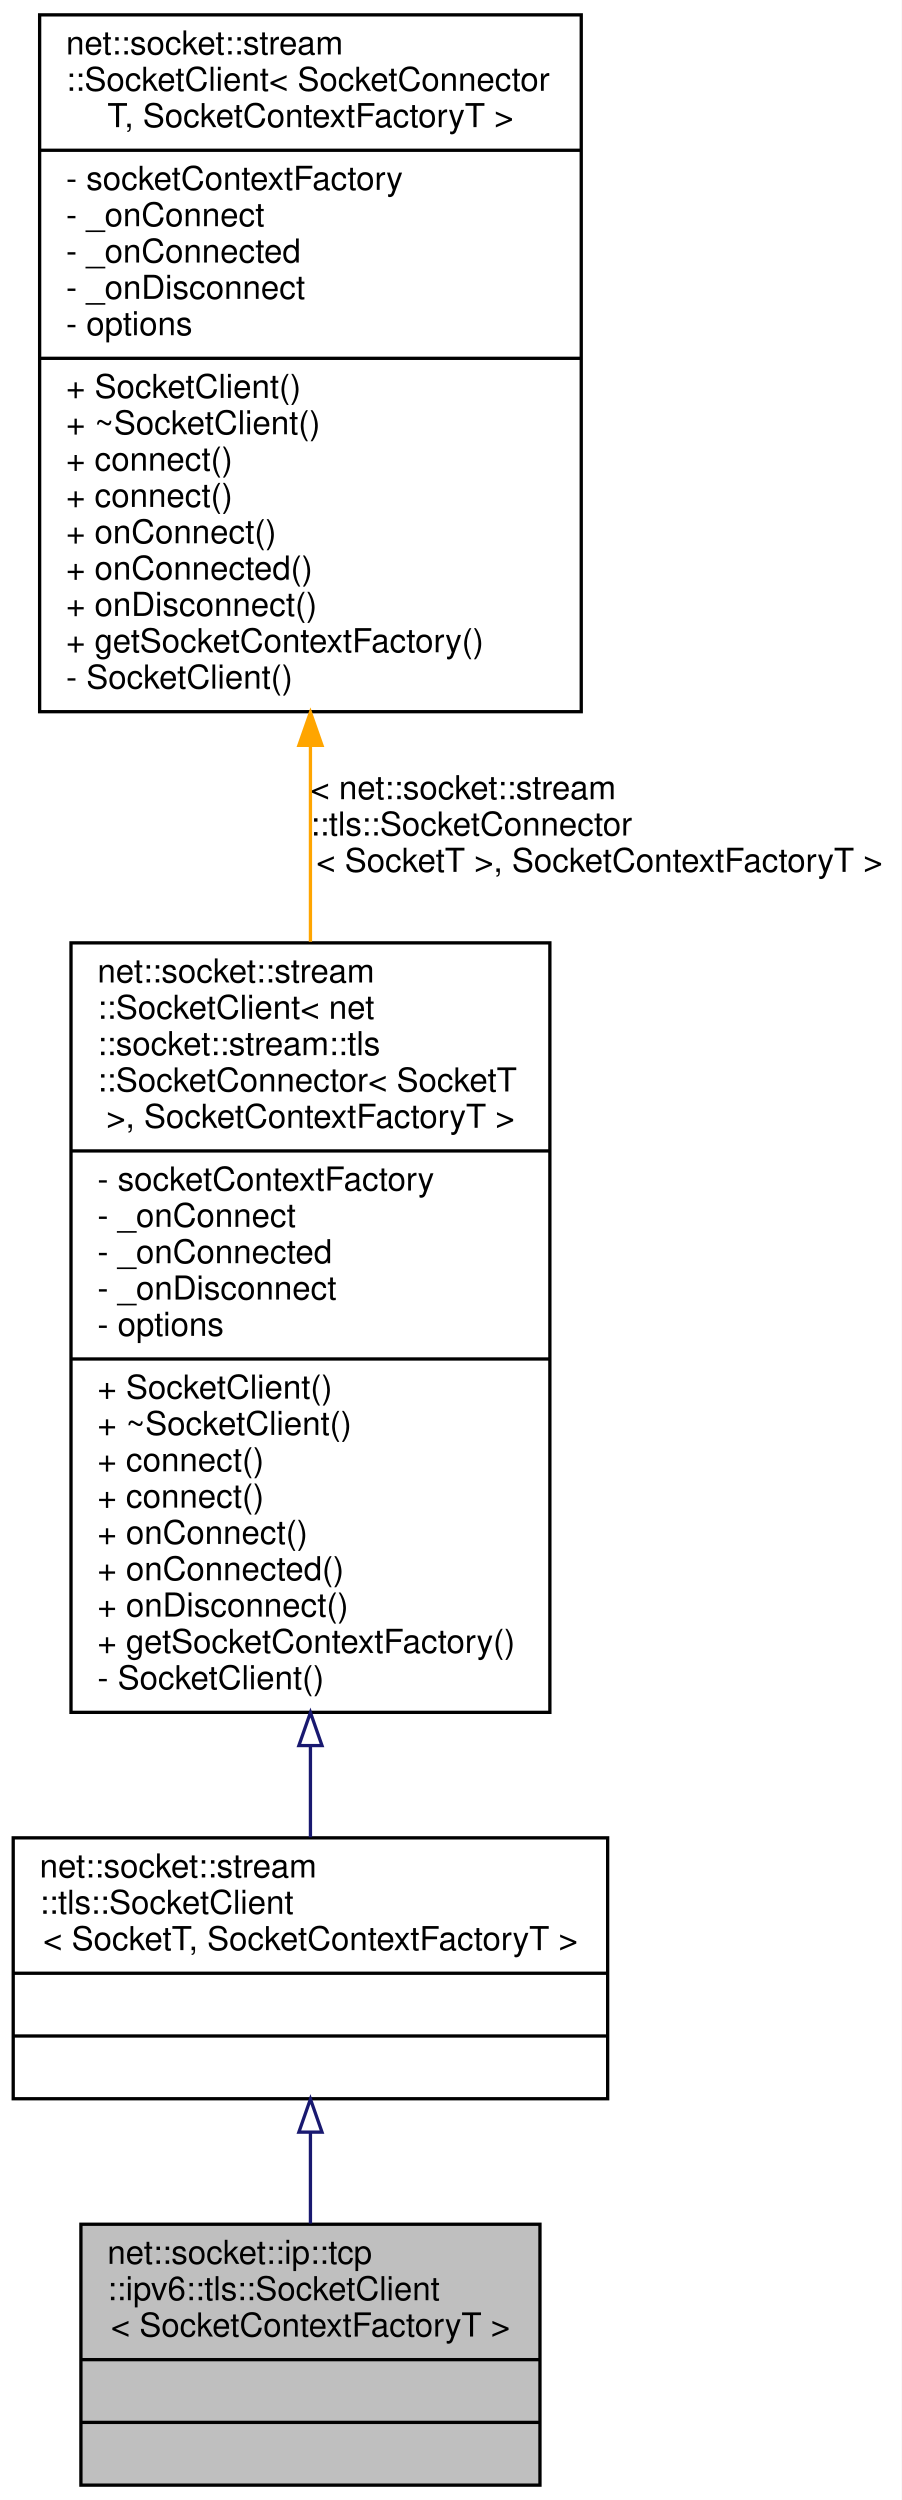
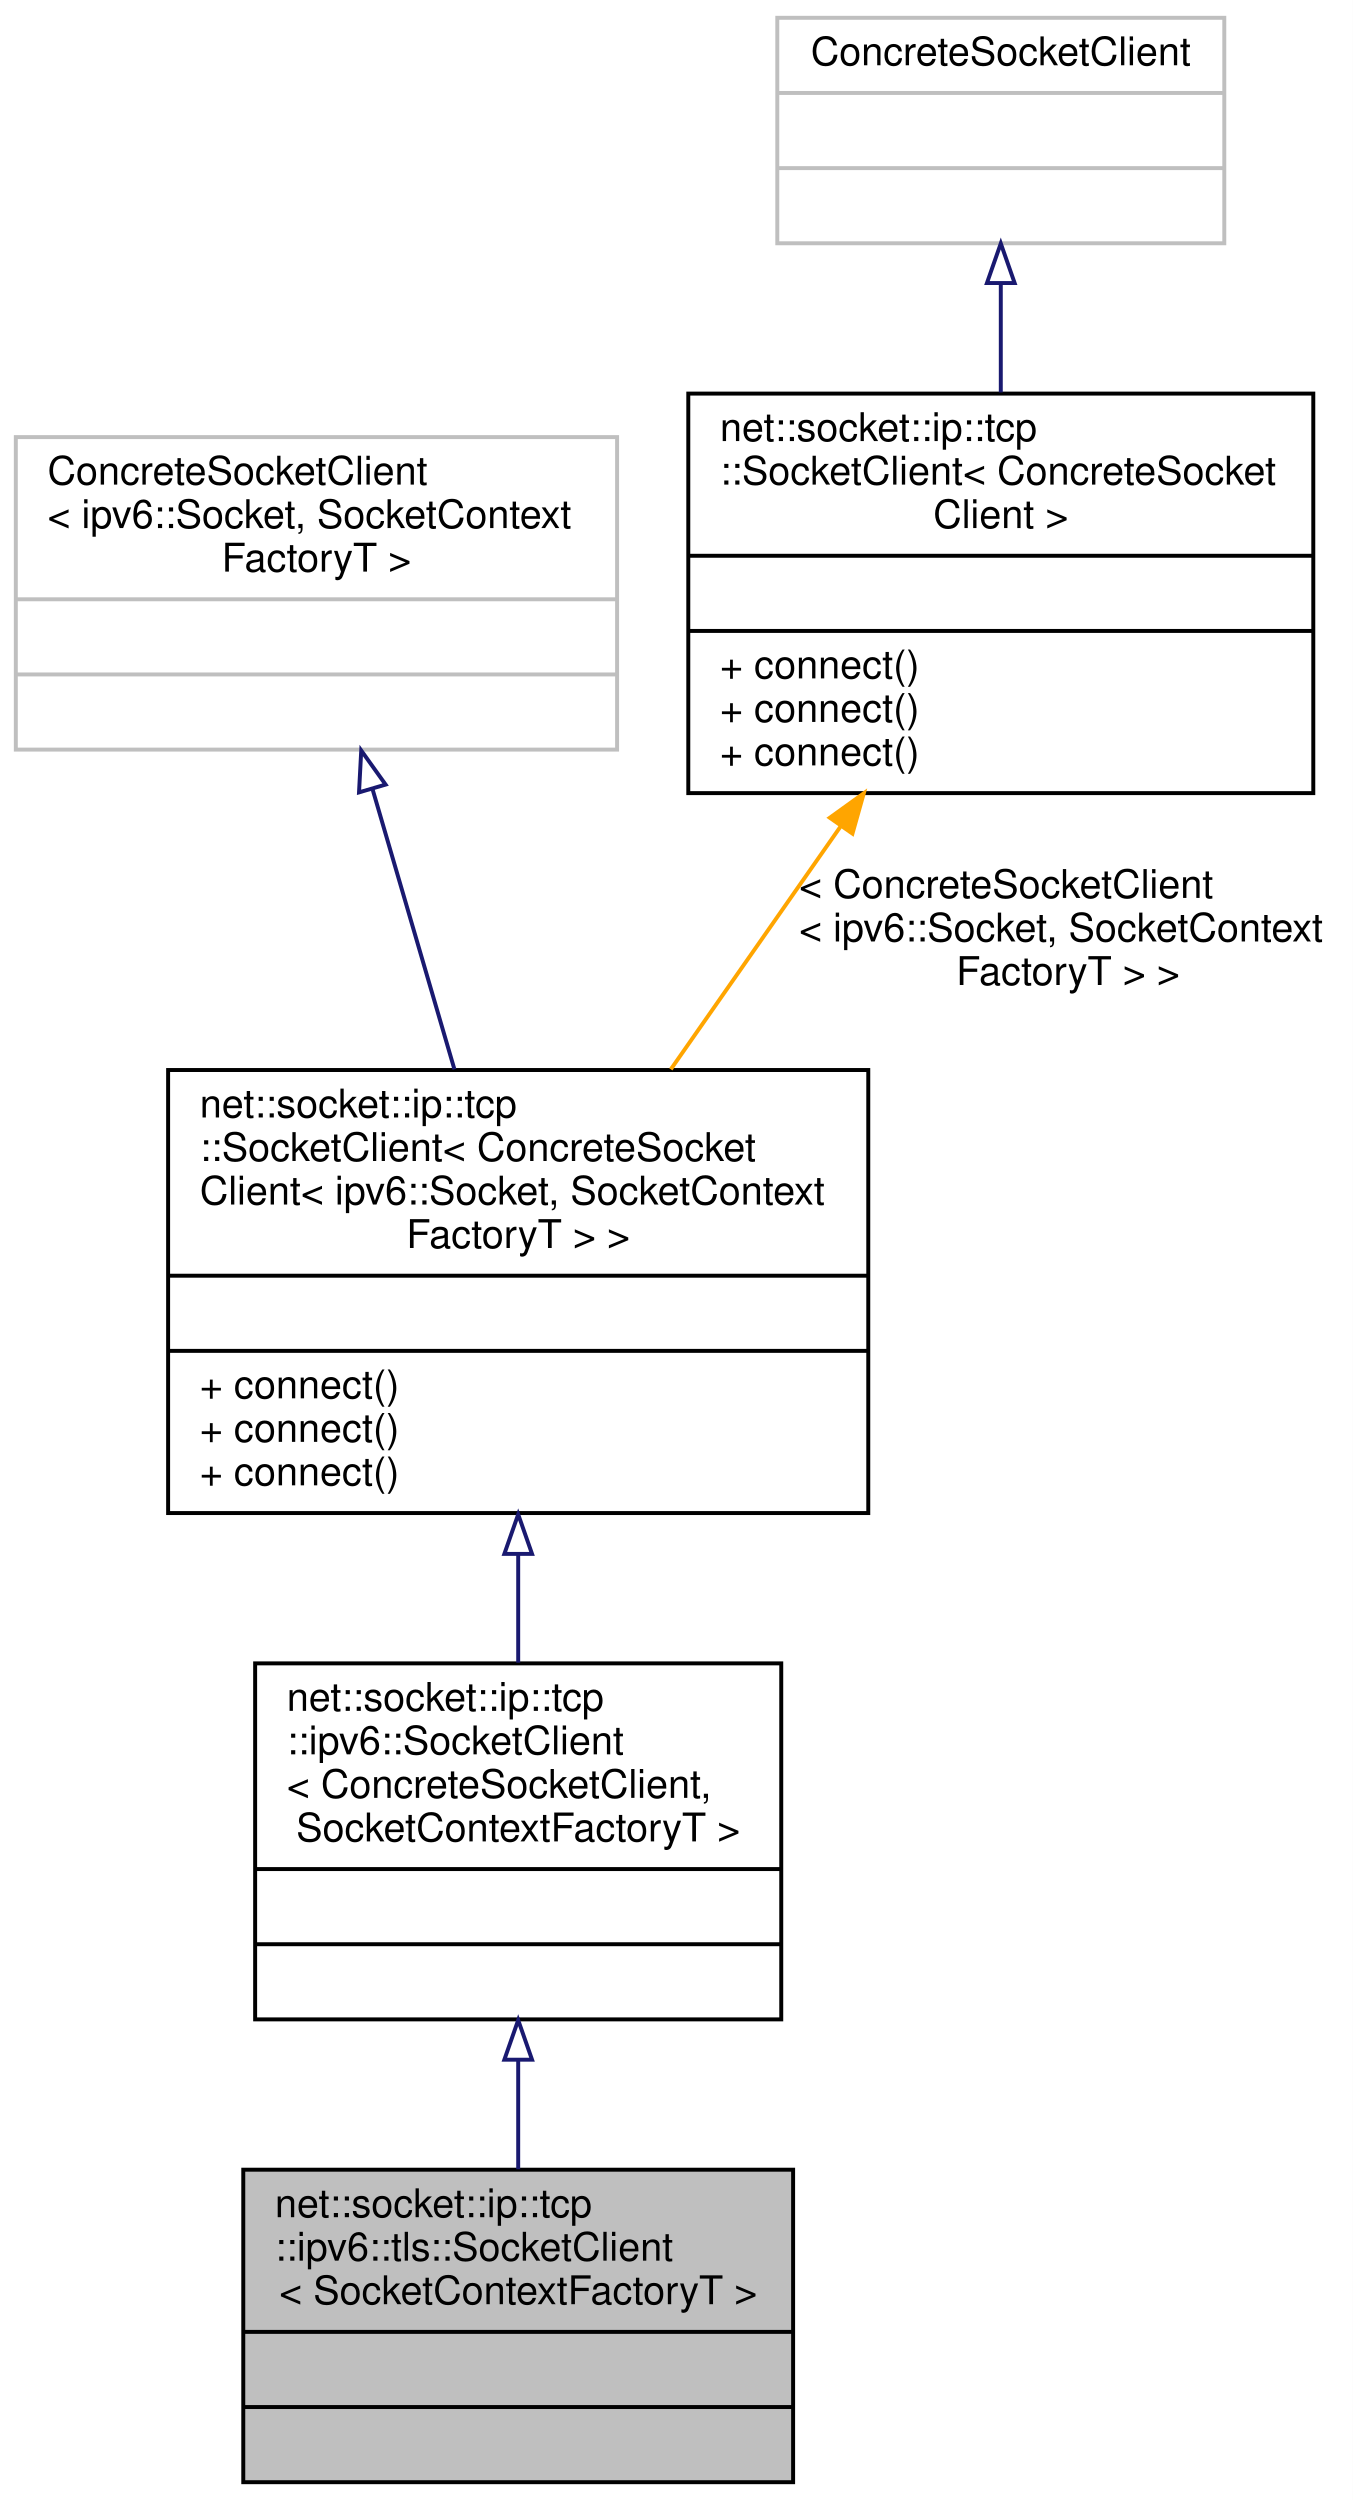
- <svg xmlns="http://www.w3.org/2000/svg" xmlns:xlink="http://www.w3.org/1999/xlink" width="273pt" height="757pt" viewBox="0.00 0.00 273.00 757.00">
-   <g id="graph0" class="graph" transform="scale(1 1) rotate(0) translate(4 753)">
-     <polygon fill="white" stroke="transparent" points="-4,4 -4,-753 269,-753 269,4 -4,4" />
+ <svg xmlns="http://www.w3.org/2000/svg" xmlns:xlink="http://www.w3.org/1999/xlink" width="342pt" height="632pt" viewBox="0.00 0.00 342.00 632.00">
+   <g id="graph0" class="graph" transform="scale(1 1) rotate(0) translate(4 628)">
+     <polygon fill="white" stroke="transparent" points="-4,4 -4,-628 338,-628 338,4 -4,4" />
    <g id="node1" class="node">
      <g id="a_node1">
        <a xlink:title=" ">
-           <polygon fill="#bfbfbf" stroke="black" points="20.5,-0.5 20.5,-79.5 159.5,-79.5 159.5,-0.5 20.5,-0.5" />
-           <text text-anchor="start" x="28.5" y="-67.5" font-family="Helvetica,sans-Serif" font-size="10.00">net::socket::ip::tcp</text>
-           <text text-anchor="start" x="28.5" y="-56.5" font-family="Helvetica,sans-Serif" font-size="10.00">::ipv6::tls::SocketClient</text>
-           <text text-anchor="middle" x="90" y="-45.5" font-family="Helvetica,sans-Serif" font-size="10.00">&lt; SocketContextFactoryT &gt;</text>
-           <polyline fill="none" stroke="black" points="20.5,-38.5 159.5,-38.5 " />
-           <text text-anchor="middle" x="90" y="-26.5" font-family="Helvetica,sans-Serif" font-size="10.00"> </text>
-           <polyline fill="none" stroke="black" points="20.5,-19.5 159.5,-19.5 " />
-           <text text-anchor="middle" x="90" y="-7.5" font-family="Helvetica,sans-Serif" font-size="10.00"> </text>
+           <polygon fill="#bfbfbf" stroke="black" points="57.5,-0.5 57.5,-79.5 196.5,-79.5 196.5,-0.5 57.5,-0.5" />
+           <text text-anchor="start" x="65.5" y="-67.5" font-family="Helvetica,sans-Serif" font-size="10.00">net::socket::ip::tcp</text>
+           <text text-anchor="start" x="65.5" y="-56.5" font-family="Helvetica,sans-Serif" font-size="10.00">::ipv6::tls::SocketClient</text>
+           <text text-anchor="middle" x="127" y="-45.5" font-family="Helvetica,sans-Serif" font-size="10.00">&lt; SocketContextFactoryT &gt;</text>
+           <polyline fill="none" stroke="black" points="57.5,-38.5 196.5,-38.5 " />
+           <text text-anchor="middle" x="127" y="-26.5" font-family="Helvetica,sans-Serif" font-size="10.00"> </text>
+           <polyline fill="none" stroke="black" points="57.5,-19.5 196.5,-19.5 " />
+           <text text-anchor="middle" x="127" y="-7.5" font-family="Helvetica,sans-Serif" font-size="10.00"> </text>
        </a>
      </g>
    </g>
    <g id="node2" class="node">
      <g id="a_node2">
-         <a xlink:href="classnet_1_1socket_1_1stream_1_1tls_1_1_socket_client.html" target="_top" xlink:title=" ">
-           <polygon fill="white" stroke="black" points="0,-117.5 0,-196.5 180,-196.5 180,-117.5 0,-117.5" />
-           <text text-anchor="start" x="8" y="-184.5" font-family="Helvetica,sans-Serif" font-size="10.00">net::socket::stream</text>
-           <text text-anchor="start" x="8" y="-173.5" font-family="Helvetica,sans-Serif" font-size="10.00">::tls::SocketClient</text>
-           <text text-anchor="middle" x="90" y="-162.5" font-family="Helvetica,sans-Serif" font-size="10.00">&lt; SocketT, SocketContextFactoryT &gt;</text>
-           <polyline fill="none" stroke="black" points="0,-155.5 180,-155.5 " />
-           <text text-anchor="middle" x="90" y="-143.5" font-family="Helvetica,sans-Serif" font-size="10.00"> </text>
-           <polyline fill="none" stroke="black" points="0,-136.5 180,-136.5 " />
-           <text text-anchor="middle" x="90" y="-124.5" font-family="Helvetica,sans-Serif" font-size="10.00"> </text>
+         <a xlink:href="classnet_1_1socket_1_1ip_1_1tcp_1_1ipv6_1_1_socket_client.html" target="_top" xlink:title=" ">
+           <polygon fill="white" stroke="black" points="60.5,-117.5 60.5,-207.5 193.5,-207.5 193.5,-117.5 60.5,-117.5" />
+           <text text-anchor="start" x="68.5" y="-195.5" font-family="Helvetica,sans-Serif" font-size="10.00">net::socket::ip::tcp</text>
+           <text text-anchor="start" x="68.5" y="-184.5" font-family="Helvetica,sans-Serif" font-size="10.00">::ipv6::SocketClient</text>
+           <text text-anchor="start" x="68.5" y="-173.5" font-family="Helvetica,sans-Serif" font-size="10.00">&lt; ConcreteSocketClient,</text>
+           <text text-anchor="middle" x="127" y="-162.5" font-family="Helvetica,sans-Serif" font-size="10.00"> SocketContextFactoryT &gt;</text>
+           <polyline fill="none" stroke="black" points="60.5,-155.5 193.5,-155.5 " />
+           <text text-anchor="middle" x="127" y="-143.5" font-family="Helvetica,sans-Serif" font-size="10.00"> </text>
+           <polyline fill="none" stroke="black" points="60.5,-136.5 193.5,-136.5 " />
+           <text text-anchor="middle" x="127" y="-124.5" font-family="Helvetica,sans-Serif" font-size="10.00"> </text>
        </a>
      </g>
    </g>
    <g id="edge1" class="edge">
-       <path fill="none" stroke="midnightblue" d="M90,-107.2C90,-98.02 90,-88.53 90,-79.71" />
-       <polygon fill="none" stroke="midnightblue" points="86.5,-107.39 90,-117.39 93.5,-107.39 86.5,-107.39" />
+       <path fill="none" stroke="midnightblue" d="M127,-107.3C127,-97.97 127,-88.43 127,-79.61" />
+       <polygon fill="none" stroke="midnightblue" points="123.5,-107.31 127,-117.31 130.5,-107.31 123.5,-107.31" />
    </g>
    <g id="node3" class="node">
      <g id="a_node3">
-         <a xlink:href="classnet_1_1socket_1_1stream_1_1_socket_client.html" target="_top" xlink:title=" ">
-           <polygon fill="white" stroke="black" points="17.5,-234.5 17.5,-467.5 162.5,-467.5 162.5,-234.5 17.5,-234.5" />
-           <text text-anchor="start" x="25.5" y="-455.5" font-family="Helvetica,sans-Serif" font-size="10.00">net::socket::stream</text>
-           <text text-anchor="start" x="25.5" y="-444.5" font-family="Helvetica,sans-Serif" font-size="10.00">::SocketClient&lt; net</text>
-           <text text-anchor="start" x="25.5" y="-433.5" font-family="Helvetica,sans-Serif" font-size="10.00">::socket::stream::tls</text>
-           <text text-anchor="start" x="25.5" y="-422.5" font-family="Helvetica,sans-Serif" font-size="10.00">::SocketConnector&lt; SocketT</text>
-           <text text-anchor="middle" x="90" y="-411.5" font-family="Helvetica,sans-Serif" font-size="10.00"> &gt;, SocketContextFactoryT &gt;</text>
-           <polyline fill="none" stroke="black" points="17.5,-404.5 162.5,-404.5 " />
-           <text text-anchor="start" x="25.5" y="-392.5" font-family="Helvetica,sans-Serif" font-size="10.00">- socketContextFactory</text>
-           <text text-anchor="start" x="25.5" y="-381.5" font-family="Helvetica,sans-Serif" font-size="10.00">- _onConnect</text>
-           <text text-anchor="start" x="25.5" y="-370.5" font-family="Helvetica,sans-Serif" font-size="10.00">- _onConnected</text>
-           <text text-anchor="start" x="25.5" y="-359.5" font-family="Helvetica,sans-Serif" font-size="10.00">- _onDisconnect</text>
-           <text text-anchor="start" x="25.5" y="-348.5" font-family="Helvetica,sans-Serif" font-size="10.00">- options</text>
-           <polyline fill="none" stroke="black" points="17.5,-341.5 162.5,-341.5 " />
-           <text text-anchor="start" x="25.5" y="-329.5" font-family="Helvetica,sans-Serif" font-size="10.00">+ SocketClient()</text>
-           <text text-anchor="start" x="25.5" y="-318.5" font-family="Helvetica,sans-Serif" font-size="10.00">+ ~SocketClient()</text>
-           <text text-anchor="start" x="25.5" y="-307.5" font-family="Helvetica,sans-Serif" font-size="10.00">+ connect()</text>
-           <text text-anchor="start" x="25.5" y="-296.5" font-family="Helvetica,sans-Serif" font-size="10.00">+ connect()</text>
-           <text text-anchor="start" x="25.5" y="-285.5" font-family="Helvetica,sans-Serif" font-size="10.00">+ onConnect()</text>
-           <text text-anchor="start" x="25.5" y="-274.5" font-family="Helvetica,sans-Serif" font-size="10.00">+ onConnected()</text>
-           <text text-anchor="start" x="25.5" y="-263.5" font-family="Helvetica,sans-Serif" font-size="10.00">+ onDisconnect()</text>
-           <text text-anchor="start" x="25.5" y="-252.5" font-family="Helvetica,sans-Serif" font-size="10.00">+ getSocketContextFactory()</text>
-           <text text-anchor="start" x="25.5" y="-241.5" font-family="Helvetica,sans-Serif" font-size="10.00">- SocketClient()</text>
+         <a xlink:href="classnet_1_1socket_1_1ip_1_1tcp_1_1_socket_client.html" target="_top" xlink:title=" ">
+           <polygon fill="white" stroke="black" points="38.5,-245.5 38.5,-357.5 215.5,-357.5 215.5,-245.5 38.5,-245.5" />
+           <text text-anchor="start" x="46.5" y="-345.5" font-family="Helvetica,sans-Serif" font-size="10.00">net::socket::ip::tcp</text>
+           <text text-anchor="start" x="46.5" y="-334.5" font-family="Helvetica,sans-Serif" font-size="10.00">::SocketClient&lt; ConcreteSocket</text>
+           <text text-anchor="start" x="46.5" y="-323.5" font-family="Helvetica,sans-Serif" font-size="10.00">Client&lt; ipv6::Socket, SocketContext</text>
+           <text text-anchor="middle" x="127" y="-312.5" font-family="Helvetica,sans-Serif" font-size="10.00">FactoryT &gt; &gt;</text>
+           <polyline fill="none" stroke="black" points="38.5,-305.5 215.5,-305.5 " />
+           <text text-anchor="middle" x="127" y="-293.5" font-family="Helvetica,sans-Serif" font-size="10.00"> </text>
+           <polyline fill="none" stroke="black" points="38.5,-286.5 215.5,-286.5 " />
+           <text text-anchor="start" x="46.5" y="-274.5" font-family="Helvetica,sans-Serif" font-size="10.00">+ connect()</text>
+           <text text-anchor="start" x="46.5" y="-263.5" font-family="Helvetica,sans-Serif" font-size="10.00">+ connect()</text>
+           <text text-anchor="start" x="46.5" y="-252.5" font-family="Helvetica,sans-Serif" font-size="10.00">+ connect()</text>
        </a>
      </g>
    </g>
    <g id="edge2" class="edge">
-       <path fill="none" stroke="midnightblue" d="M90,-224.43C90,-214.56 90,-205.15 90,-196.68" />
-       <polygon fill="none" stroke="midnightblue" points="86.5,-224.44 90,-234.44 93.5,-224.44 86.5,-224.44" />
+       <path fill="none" stroke="midnightblue" d="M127,-235.13C127,-225.83 127,-216.44 127,-207.67" />
+       <polygon fill="none" stroke="midnightblue" points="123.5,-235.17 127,-245.17 130.5,-235.17 123.5,-235.17" />
    </g>
    <g id="node4" class="node">
      <g id="a_node4">
-         <a xlink:href="classnet_1_1socket_1_1stream_1_1_socket_client.html" target="_top" xlink:title=" ">
-           <polygon fill="white" stroke="black" points="8,-537.5 8,-748.5 172,-748.5 172,-537.5 8,-537.5" />
-           <text text-anchor="start" x="16" y="-736.5" font-family="Helvetica,sans-Serif" font-size="10.00">net::socket::stream</text>
-           <text text-anchor="start" x="16" y="-725.5" font-family="Helvetica,sans-Serif" font-size="10.00">::SocketClient&lt; SocketConnector</text>
-           <text text-anchor="middle" x="90" y="-714.5" font-family="Helvetica,sans-Serif" font-size="10.00">T, SocketContextFactoryT &gt;</text>
-           <polyline fill="none" stroke="black" points="8,-707.5 172,-707.5 " />
-           <text text-anchor="start" x="16" y="-695.5" font-family="Helvetica,sans-Serif" font-size="10.00">- socketContextFactory</text>
-           <text text-anchor="start" x="16" y="-684.5" font-family="Helvetica,sans-Serif" font-size="10.00">- _onConnect</text>
-           <text text-anchor="start" x="16" y="-673.5" font-family="Helvetica,sans-Serif" font-size="10.00">- _onConnected</text>
-           <text text-anchor="start" x="16" y="-662.5" font-family="Helvetica,sans-Serif" font-size="10.00">- _onDisconnect</text>
-           <text text-anchor="start" x="16" y="-651.5" font-family="Helvetica,sans-Serif" font-size="10.00">- options</text>
-           <polyline fill="none" stroke="black" points="8,-644.5 172,-644.5 " />
-           <text text-anchor="start" x="16" y="-632.5" font-family="Helvetica,sans-Serif" font-size="10.00">+ SocketClient()</text>
-           <text text-anchor="start" x="16" y="-621.5" font-family="Helvetica,sans-Serif" font-size="10.00">+ ~SocketClient()</text>
-           <text text-anchor="start" x="16" y="-610.5" font-family="Helvetica,sans-Serif" font-size="10.00">+ connect()</text>
-           <text text-anchor="start" x="16" y="-599.5" font-family="Helvetica,sans-Serif" font-size="10.00">+ connect()</text>
-           <text text-anchor="start" x="16" y="-588.5" font-family="Helvetica,sans-Serif" font-size="10.00">+ onConnect()</text>
-           <text text-anchor="start" x="16" y="-577.5" font-family="Helvetica,sans-Serif" font-size="10.00">+ onConnected()</text>
-           <text text-anchor="start" x="16" y="-566.5" font-family="Helvetica,sans-Serif" font-size="10.00">+ onDisconnect()</text>
-           <text text-anchor="start" x="16" y="-555.5" font-family="Helvetica,sans-Serif" font-size="10.00">+ getSocketContextFactory()</text>
-           <text text-anchor="start" x="16" y="-544.5" font-family="Helvetica,sans-Serif" font-size="10.00">- SocketClient()</text>
+         <a xlink:title=" ">
+           <polygon fill="white" stroke="#bfbfbf" points="0,-438.5 0,-517.5 152,-517.5 152,-438.5 0,-438.5" />
+           <text text-anchor="start" x="8" y="-505.5" font-family="Helvetica,sans-Serif" font-size="10.00">ConcreteSocketClient</text>
+           <text text-anchor="start" x="8" y="-494.5" font-family="Helvetica,sans-Serif" font-size="10.00">&lt; ipv6::Socket, SocketContext</text>
+           <text text-anchor="middle" x="76" y="-483.5" font-family="Helvetica,sans-Serif" font-size="10.00">FactoryT &gt;</text>
+           <polyline fill="none" stroke="#bfbfbf" points="0,-476.5 152,-476.5 " />
+           <text text-anchor="middle" x="76" y="-464.5" font-family="Helvetica,sans-Serif" font-size="10.00"> </text>
+           <polyline fill="none" stroke="#bfbfbf" points="0,-457.5 152,-457.5 " />
+           <text text-anchor="middle" x="76" y="-445.5" font-family="Helvetica,sans-Serif" font-size="10.00"> </text>
        </a>
      </g>
    </g>
    <g id="edge3" class="edge">
-       <path fill="none" stroke="orange" d="M90,-527.18C90,-507.66 90,-487.38 90,-467.84" />
-       <polygon fill="orange" stroke="orange" points="86.5,-527.3 90,-537.3 93.5,-527.3 86.5,-527.3" />
-       <text text-anchor="start" x="90" y="-511" font-family="Helvetica,sans-Serif" font-size="10.00"> &lt; net::socket::stream</text>
-       <text text-anchor="start" x="90" y="-500" font-family="Helvetica,sans-Serif" font-size="10.00">::tls::SocketConnector</text>
-       <text text-anchor="middle" x="177.5" y="-489" font-family="Helvetica,sans-Serif" font-size="10.00">&lt; SocketT &gt;, SocketContextFactoryT &gt;</text>
+       <path fill="none" stroke="midnightblue" d="M90.18,-428.49C96.6,-406.5 104.23,-380.4 110.88,-357.67" />
+       <polygon fill="none" stroke="midnightblue" points="86.76,-427.69 87.32,-438.27 93.48,-429.66 86.76,-427.69" />
+     </g>
+     <g id="node5" class="node">
+       <g id="a_node5">
+         <a xlink:href="classnet_1_1socket_1_1ip_1_1tcp_1_1_socket_client.html" target="_top" xlink:title=" ">
+           <polygon fill="white" stroke="black" points="170,-427.5 170,-528.5 328,-528.5 328,-427.5 170,-427.5" />
+           <text text-anchor="start" x="178" y="-516.5" font-family="Helvetica,sans-Serif" font-size="10.00">net::socket::ip::tcp</text>
+           <text text-anchor="start" x="178" y="-505.5" font-family="Helvetica,sans-Serif" font-size="10.00">::SocketClient&lt; ConcreteSocket</text>
+           <text text-anchor="middle" x="249" y="-494.5" font-family="Helvetica,sans-Serif" font-size="10.00">Client &gt;</text>
+           <polyline fill="none" stroke="black" points="170,-487.5 328,-487.5 " />
+           <text text-anchor="middle" x="249" y="-475.5" font-family="Helvetica,sans-Serif" font-size="10.00"> </text>
+           <polyline fill="none" stroke="black" points="170,-468.5 328,-468.5 " />
+           <text text-anchor="start" x="178" y="-456.5" font-family="Helvetica,sans-Serif" font-size="10.00">+ connect()</text>
+           <text text-anchor="start" x="178" y="-445.5" font-family="Helvetica,sans-Serif" font-size="10.00">+ connect()</text>
+           <text text-anchor="start" x="178" y="-434.5" font-family="Helvetica,sans-Serif" font-size="10.00">+ connect()</text>
+         </a>
+       </g>
+     </g>
+     <g id="edge4" class="edge">
+       <path fill="none" stroke="orange" d="M208.54,-419.13C194.7,-399.34 179.27,-377.26 165.58,-357.68" />
+       <polygon fill="orange" stroke="orange" points="205.77,-421.27 214.37,-427.46 211.5,-417.26 205.77,-421.27" />
+       <text text-anchor="start" x="198" y="-401" font-family="Helvetica,sans-Serif" font-size="10.00"> &lt; ConcreteSocketClient</text>
+       <text text-anchor="start" x="198" y="-390" font-family="Helvetica,sans-Serif" font-size="10.00">&lt; ipv6::Socket, SocketContext</text>
+       <text text-anchor="middle" x="266" y="-379" font-family="Helvetica,sans-Serif" font-size="10.00">FactoryT &gt; &gt;</text>
+     </g>
+     <g id="node6" class="node">
+       <g id="a_node6">
+         <a xlink:title=" ">
+           <polygon fill="white" stroke="#bfbfbf" points="192.5,-566.5 192.5,-623.5 305.5,-623.5 305.5,-566.5 192.5,-566.5" />
+           <text text-anchor="middle" x="249" y="-611.5" font-family="Helvetica,sans-Serif" font-size="10.00">ConcreteSocketClient</text>
+           <polyline fill="none" stroke="#bfbfbf" points="192.5,-604.5 305.5,-604.5 " />
+           <text text-anchor="middle" x="249" y="-592.5" font-family="Helvetica,sans-Serif" font-size="10.00"> </text>
+           <polyline fill="none" stroke="#bfbfbf" points="192.5,-585.5 305.5,-585.5 " />
+           <text text-anchor="middle" x="249" y="-573.5" font-family="Helvetica,sans-Serif" font-size="10.00"> </text>
+         </a>
+       </g>
+     </g>
+     <g id="edge5" class="edge">
+       <path fill="none" stroke="midnightblue" d="M249,-556.19C249,-547.43 249,-537.99 249,-528.81" />
+       <polygon fill="none" stroke="midnightblue" points="245.5,-556.45 249,-566.45 252.5,-556.45 245.5,-556.45" />
    </g>
  </g>
</svg>
